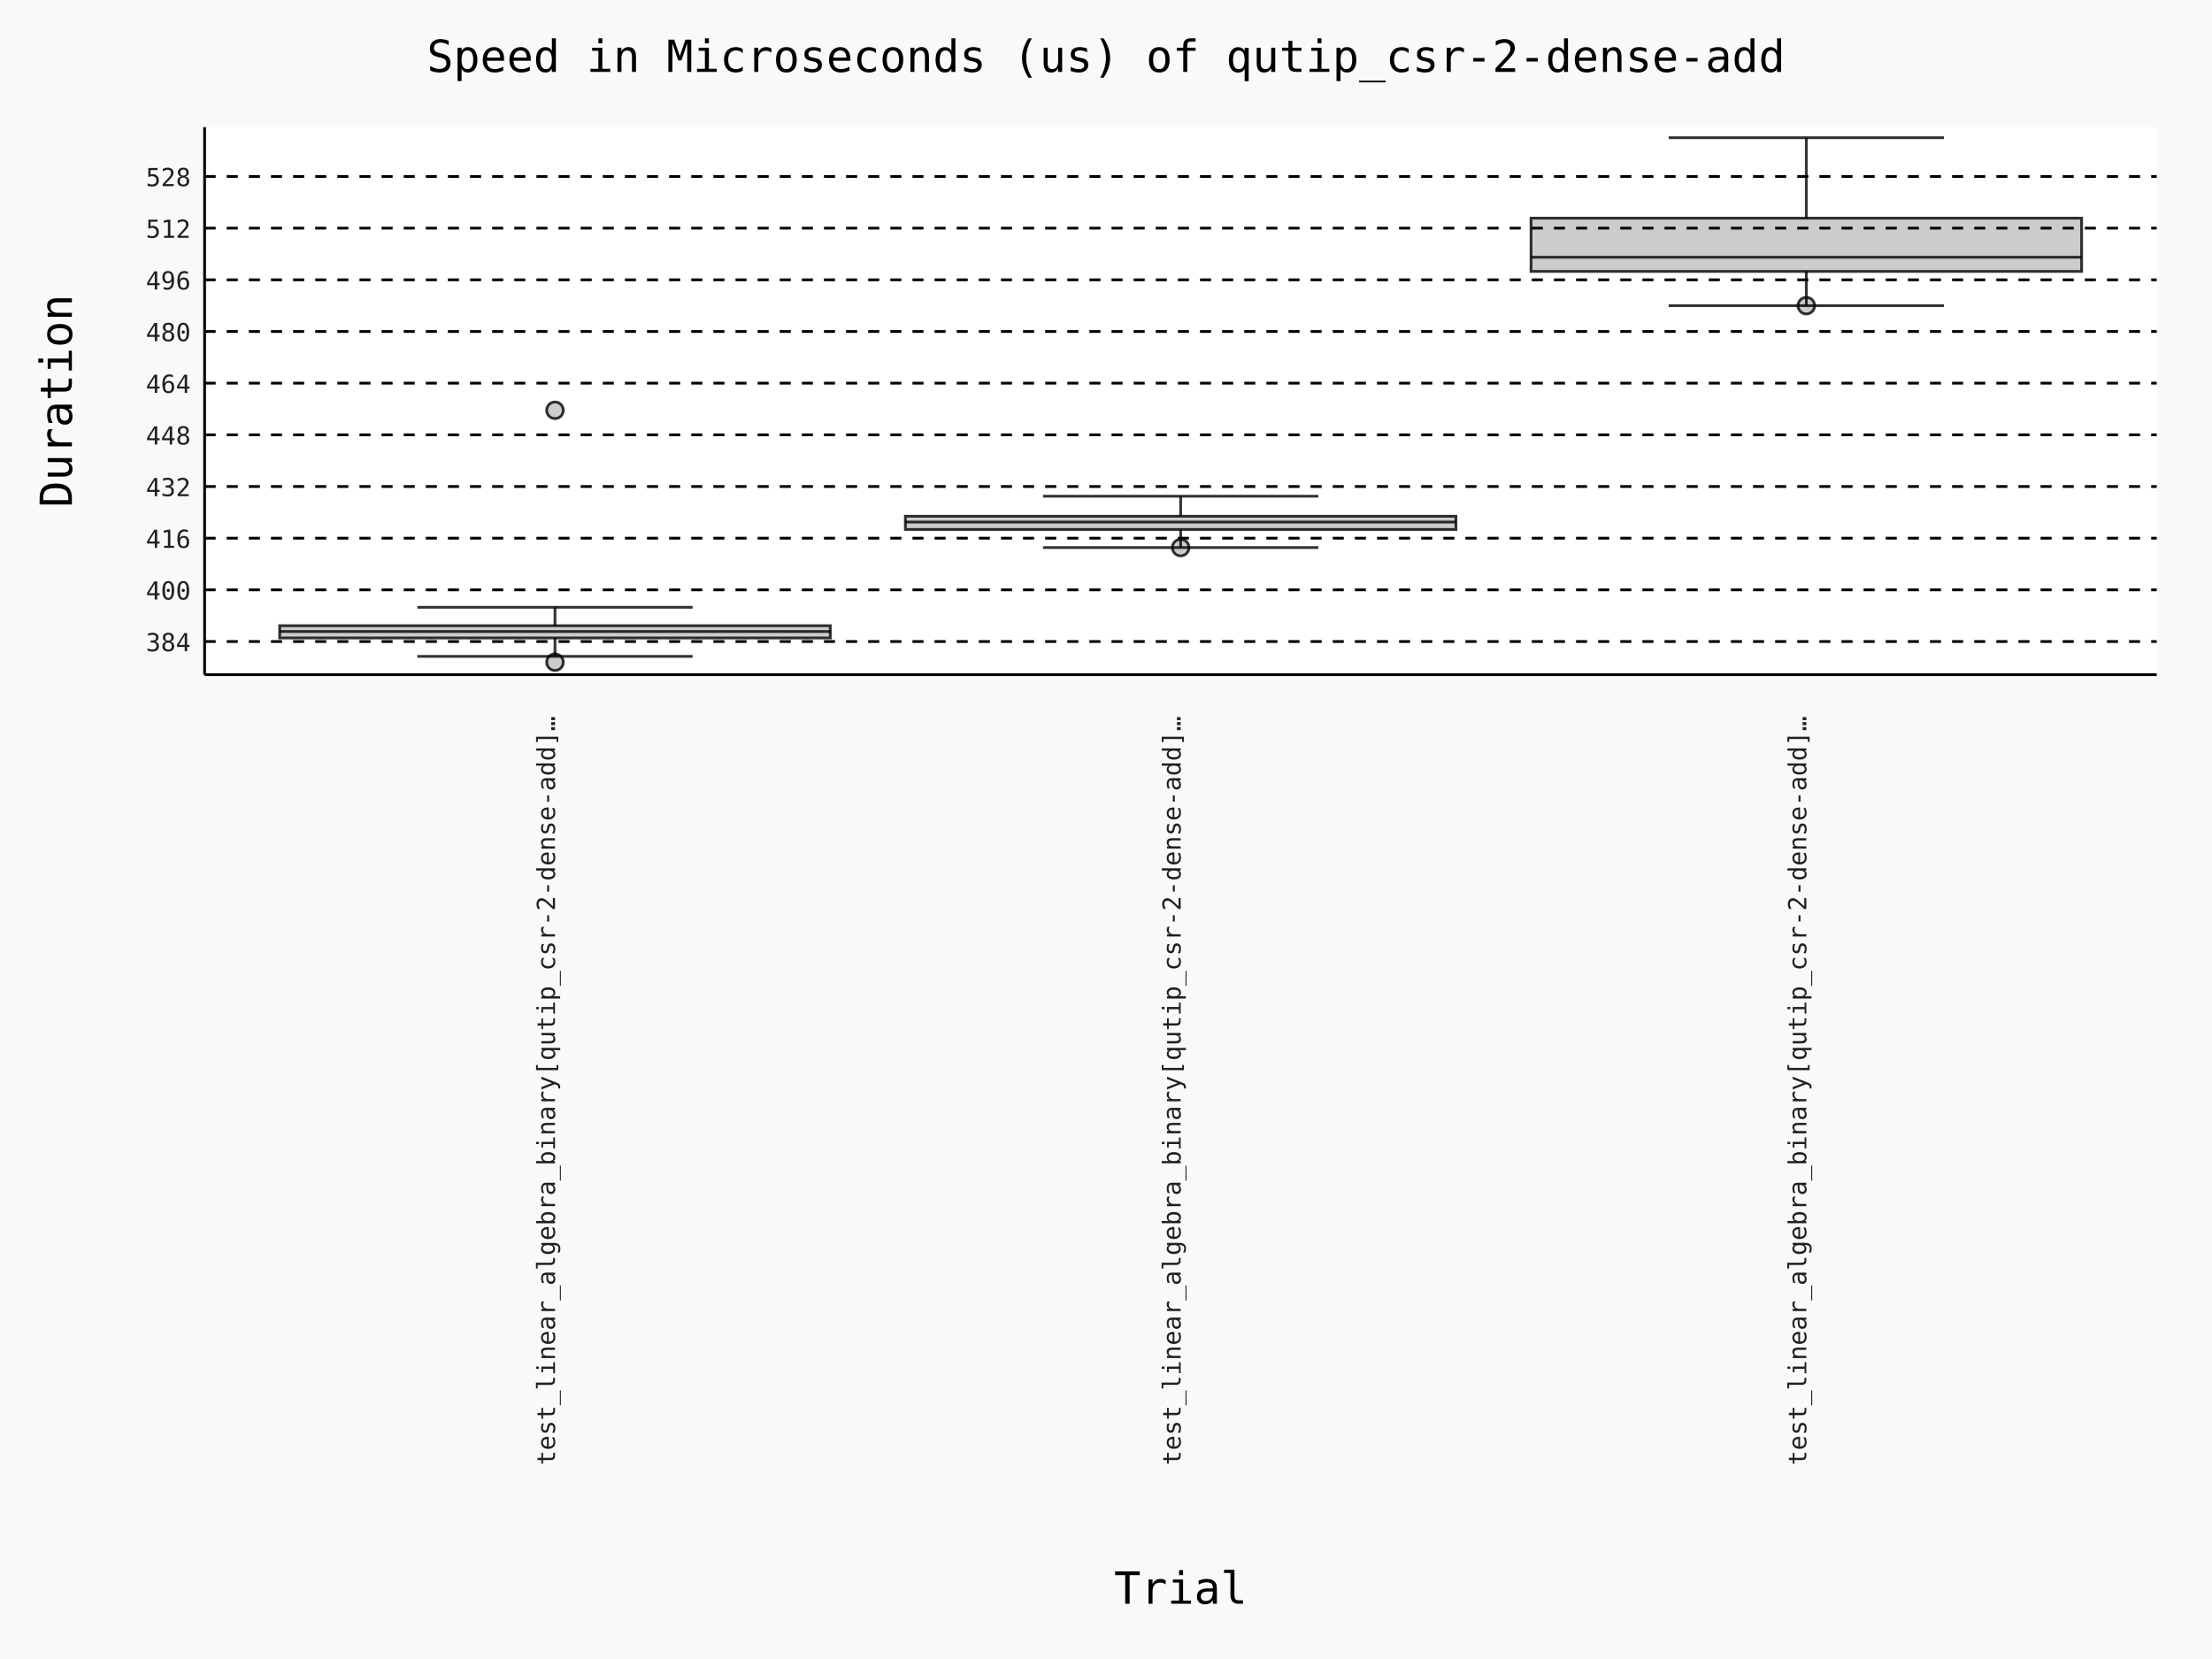
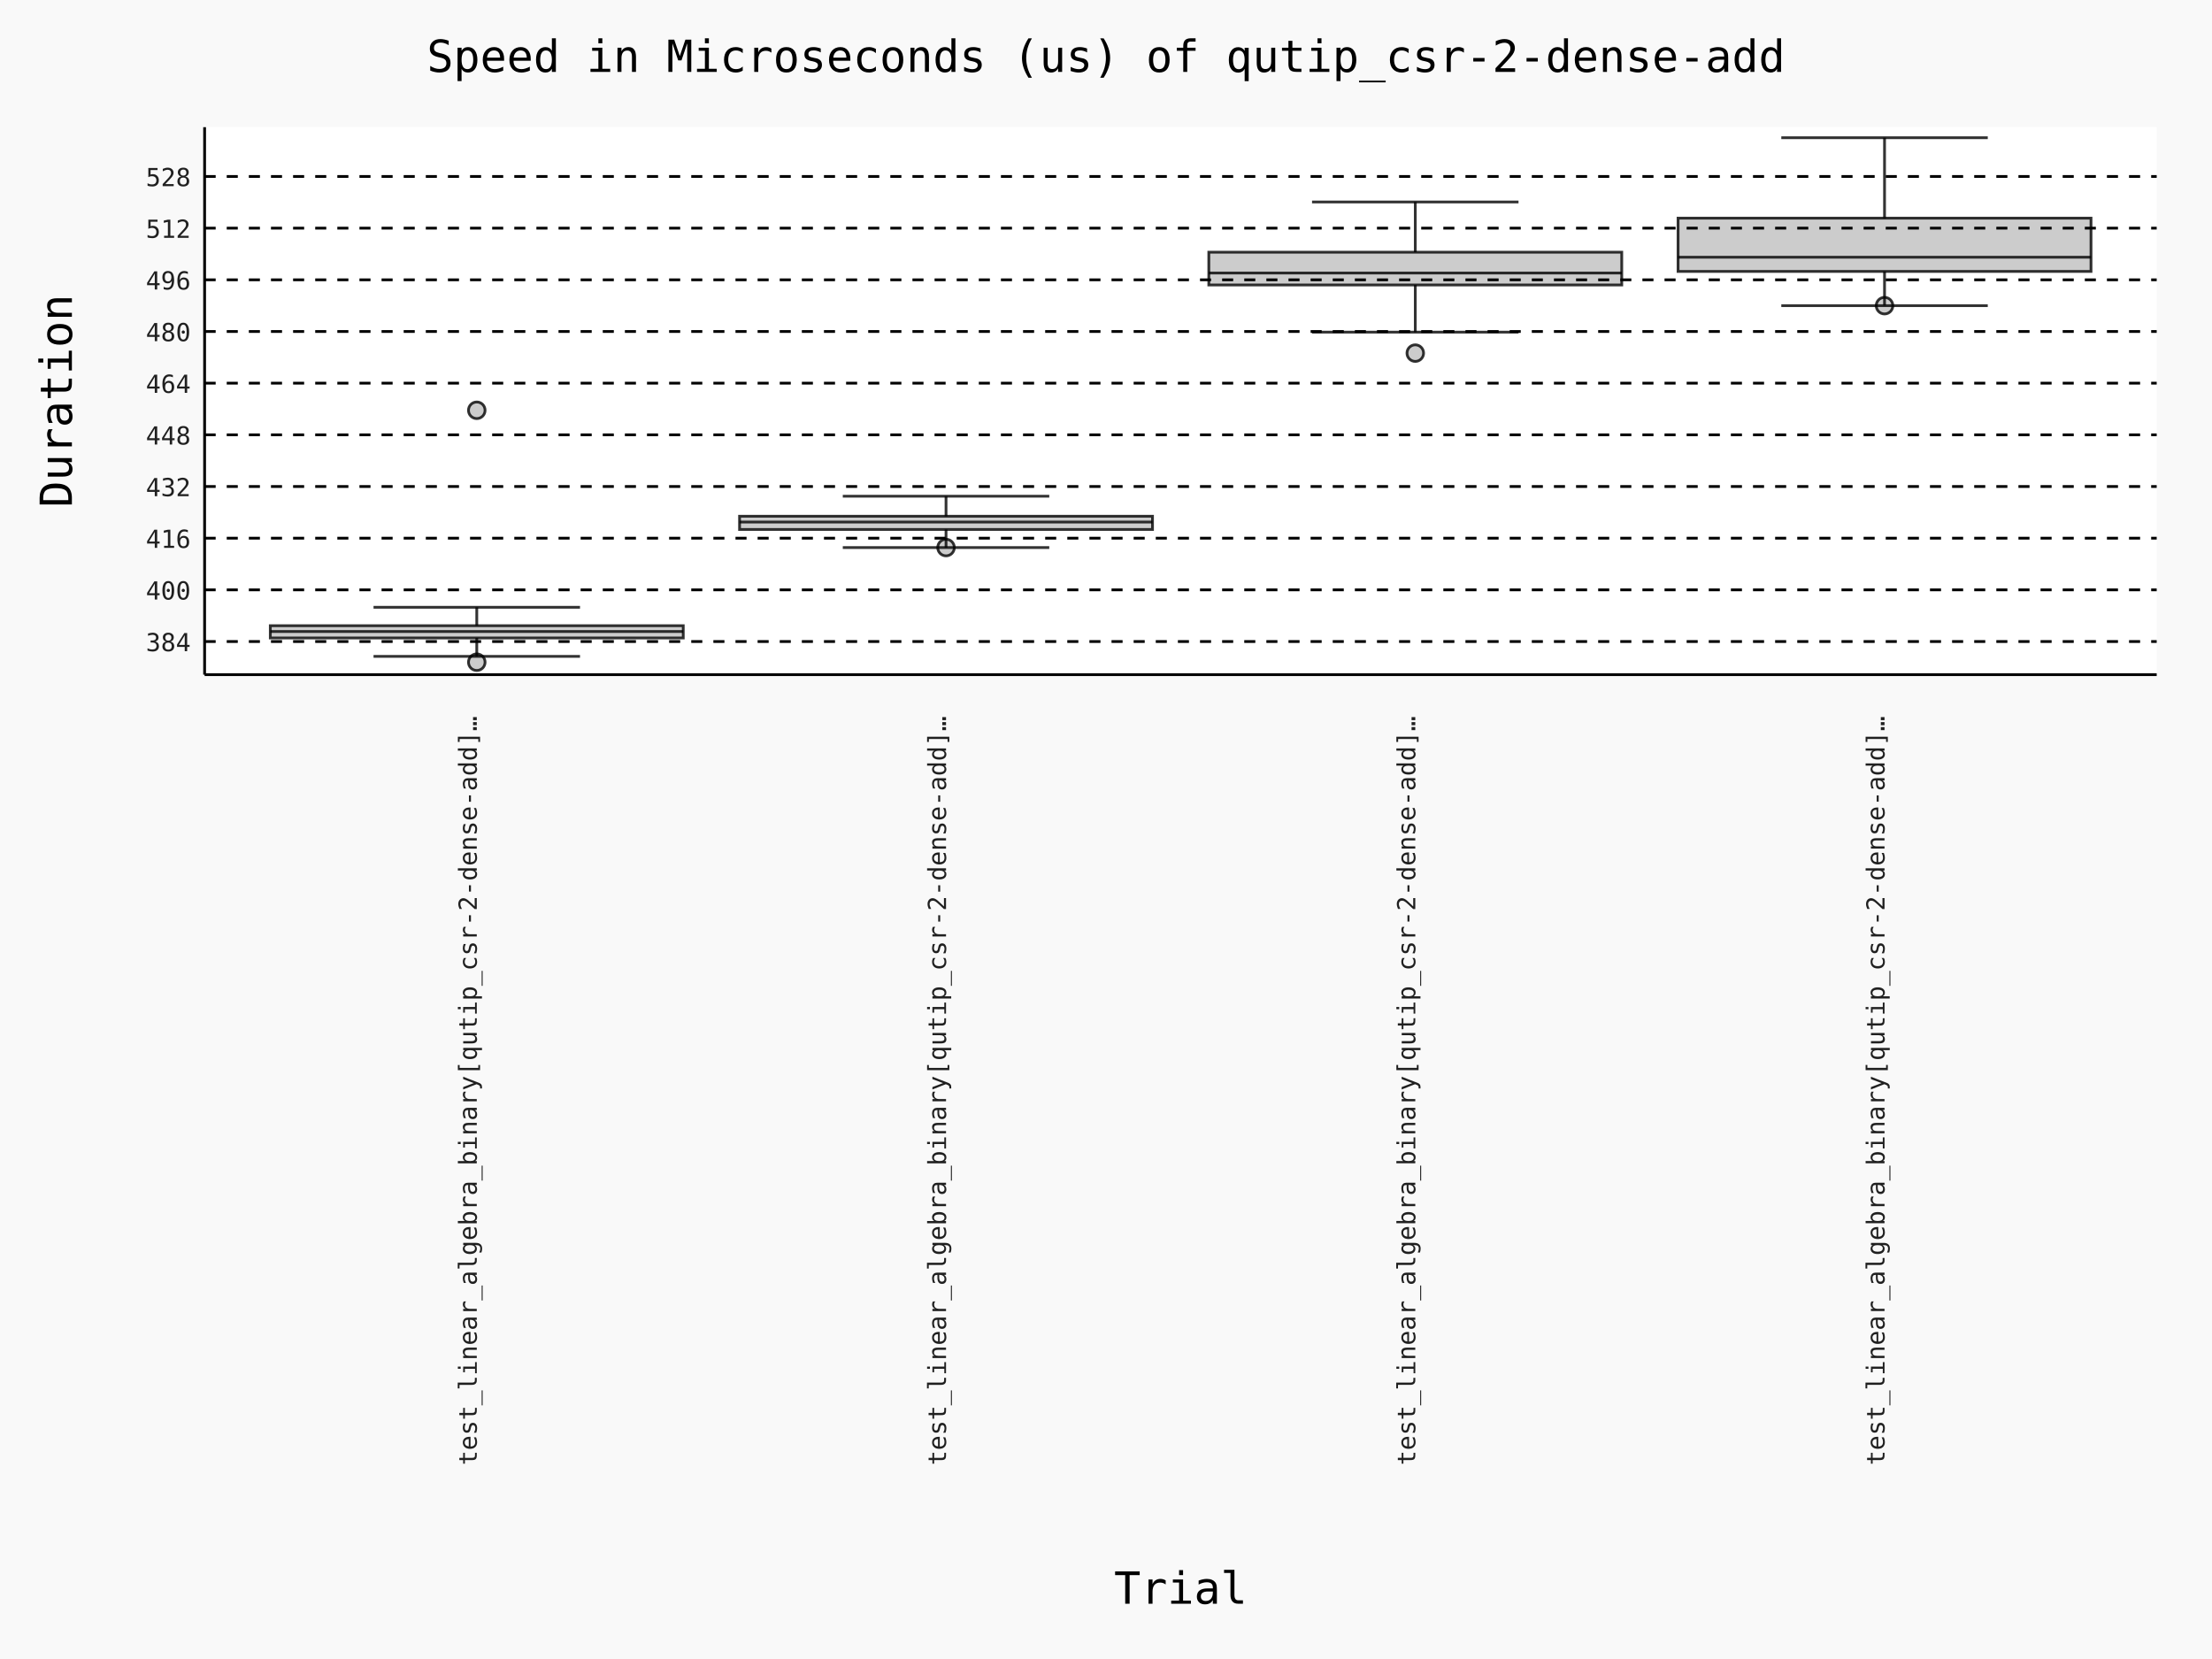
- <svg xmlns="http://www.w3.org/2000/svg" id="chart-9244d4ce-f4a9-4453-90e3-e9dd0335b3e3" class="pygal-chart" viewBox="0 0 800 600">
+ <svg xmlns="http://www.w3.org/2000/svg" id="chart-4c8c21d9-370e-43b9-b105-9a219f50007a" class="pygal-chart" viewBox="0 0 800 600">
  <defs>
-     <style type="text/css">#chart-9244d4ce-f4a9-4453-90e3-e9dd0335b3e3{-webkit-user-select:none;-webkit-font-smoothing:antialiased;font-family:Consolas,"Deja Vu Sans Mono","Bitstream Vera Sans Mono","Courier New",monospace}#chart-9244d4ce-f4a9-4453-90e3-e9dd0335b3e3 .title{font-family:Consolas,"Deja Vu Sans Mono","Bitstream Vera Sans Mono","Courier New",monospace;font-size:16px}#chart-9244d4ce-f4a9-4453-90e3-e9dd0335b3e3 .legends .legend text{font-family:Consolas,"Deja Vu Sans Mono","Bitstream Vera Sans Mono","Courier New",monospace;font-size:14px}#chart-9244d4ce-f4a9-4453-90e3-e9dd0335b3e3 .axis text{font-family:Consolas,"Deja Vu Sans Mono","Bitstream Vera Sans Mono","Courier New",monospace;font-size:10px}#chart-9244d4ce-f4a9-4453-90e3-e9dd0335b3e3 .axis text.major{font-family:Consolas,"Deja Vu Sans Mono","Bitstream Vera Sans Mono","Courier New",monospace;font-size:10px}#chart-9244d4ce-f4a9-4453-90e3-e9dd0335b3e3 .text-overlay text.value{font-family:Consolas,"Deja Vu Sans Mono","Bitstream Vera Sans Mono","Courier New",monospace;font-size:16px}#chart-9244d4ce-f4a9-4453-90e3-e9dd0335b3e3 .text-overlay text.label{font-family:Consolas,"Deja Vu Sans Mono","Bitstream Vera Sans Mono","Courier New",monospace;font-size:10px}#chart-9244d4ce-f4a9-4453-90e3-e9dd0335b3e3 .tooltip{font-family:Consolas,"Deja Vu Sans Mono","Bitstream Vera Sans Mono","Courier New",monospace;font-size:14px}#chart-9244d4ce-f4a9-4453-90e3-e9dd0335b3e3 text.no_data{font-family:Consolas,"Deja Vu Sans Mono","Bitstream Vera Sans Mono","Courier New",monospace;font-size:64px}
- #chart-9244d4ce-f4a9-4453-90e3-e9dd0335b3e3{background-color:rgba(249,249,249,1)}#chart-9244d4ce-f4a9-4453-90e3-e9dd0335b3e3 path,#chart-9244d4ce-f4a9-4453-90e3-e9dd0335b3e3 line,#chart-9244d4ce-f4a9-4453-90e3-e9dd0335b3e3 rect,#chart-9244d4ce-f4a9-4453-90e3-e9dd0335b3e3 circle{-webkit-transition:150ms;-moz-transition:150ms;transition:150ms}#chart-9244d4ce-f4a9-4453-90e3-e9dd0335b3e3 .graph &gt; .background{fill:rgba(249,249,249,1)}#chart-9244d4ce-f4a9-4453-90e3-e9dd0335b3e3 .plot &gt; .background{fill:rgba(255,255,255,1)}#chart-9244d4ce-f4a9-4453-90e3-e9dd0335b3e3 .graph{fill:rgba(0,0,0,.87)}#chart-9244d4ce-f4a9-4453-90e3-e9dd0335b3e3 text.no_data{fill:rgba(0,0,0,1)}#chart-9244d4ce-f4a9-4453-90e3-e9dd0335b3e3 .title{fill:rgba(0,0,0,1)}#chart-9244d4ce-f4a9-4453-90e3-e9dd0335b3e3 .legends .legend text{fill:rgba(0,0,0,.87)}#chart-9244d4ce-f4a9-4453-90e3-e9dd0335b3e3 .legends .legend:hover text{fill:rgba(0,0,0,1)}#chart-9244d4ce-f4a9-4453-90e3-e9dd0335b3e3 .axis .line{stroke:rgba(0,0,0,1)}#chart-9244d4ce-f4a9-4453-90e3-e9dd0335b3e3 .axis .guide.line{stroke:rgba(0,0,0,.54)}#chart-9244d4ce-f4a9-4453-90e3-e9dd0335b3e3 .axis .major.line{stroke:rgba(0,0,0,.87)}#chart-9244d4ce-f4a9-4453-90e3-e9dd0335b3e3 .axis text.major{fill:rgba(0,0,0,1)}#chart-9244d4ce-f4a9-4453-90e3-e9dd0335b3e3 .axis.y .guides:hover .guide.line,#chart-9244d4ce-f4a9-4453-90e3-e9dd0335b3e3 .line-graph .axis.x .guides:hover .guide.line,#chart-9244d4ce-f4a9-4453-90e3-e9dd0335b3e3 .stackedline-graph .axis.x .guides:hover .guide.line,#chart-9244d4ce-f4a9-4453-90e3-e9dd0335b3e3 .xy-graph .axis.x .guides:hover .guide.line{stroke:rgba(0,0,0,1)}#chart-9244d4ce-f4a9-4453-90e3-e9dd0335b3e3 .axis .guides:hover text{fill:rgba(0,0,0,1)}#chart-9244d4ce-f4a9-4453-90e3-e9dd0335b3e3 .reactive{fill-opacity:.7;stroke-opacity:.8;stroke-width:1}#chart-9244d4ce-f4a9-4453-90e3-e9dd0335b3e3 .ci{stroke:rgba(0,0,0,.87)}#chart-9244d4ce-f4a9-4453-90e3-e9dd0335b3e3 .reactive.active,#chart-9244d4ce-f4a9-4453-90e3-e9dd0335b3e3 .active .reactive{fill-opacity:.8;stroke-opacity:.9;stroke-width:4}#chart-9244d4ce-f4a9-4453-90e3-e9dd0335b3e3 .ci .reactive.active{stroke-width:1.5}#chart-9244d4ce-f4a9-4453-90e3-e9dd0335b3e3 .series text{fill:rgba(0,0,0,1)}#chart-9244d4ce-f4a9-4453-90e3-e9dd0335b3e3 .tooltip rect{fill:rgba(255,255,255,1);stroke:rgba(0,0,0,1);-webkit-transition:opacity 150ms;-moz-transition:opacity 150ms;transition:opacity 150ms}#chart-9244d4ce-f4a9-4453-90e3-e9dd0335b3e3 .tooltip .label{fill:rgba(0,0,0,.87)}#chart-9244d4ce-f4a9-4453-90e3-e9dd0335b3e3 .tooltip .label{fill:rgba(0,0,0,.87)}#chart-9244d4ce-f4a9-4453-90e3-e9dd0335b3e3 .tooltip .legend{font-size:.8em;fill:rgba(0,0,0,.54)}#chart-9244d4ce-f4a9-4453-90e3-e9dd0335b3e3 .tooltip .x_label{font-size:.6em;fill:rgba(0,0,0,1)}#chart-9244d4ce-f4a9-4453-90e3-e9dd0335b3e3 .tooltip .xlink{font-size:.5em;text-decoration:underline}#chart-9244d4ce-f4a9-4453-90e3-e9dd0335b3e3 .tooltip .value{font-size:1.5em}#chart-9244d4ce-f4a9-4453-90e3-e9dd0335b3e3 .bound{font-size:.5em}#chart-9244d4ce-f4a9-4453-90e3-e9dd0335b3e3 .max-value{font-size:.75em;fill:rgba(0,0,0,.54)}#chart-9244d4ce-f4a9-4453-90e3-e9dd0335b3e3 .map-element{fill:rgba(255,255,255,1);stroke:rgba(0,0,0,.54) !important}#chart-9244d4ce-f4a9-4453-90e3-e9dd0335b3e3 .map-element .reactive{fill-opacity:inherit;stroke-opacity:inherit}#chart-9244d4ce-f4a9-4453-90e3-e9dd0335b3e3 .color-0,#chart-9244d4ce-f4a9-4453-90e3-e9dd0335b3e3 .color-0 a:visited{stroke:#000000;fill:#000000}#chart-9244d4ce-f4a9-4453-90e3-e9dd0335b3e3 .color-1,#chart-9244d4ce-f4a9-4453-90e3-e9dd0335b3e3 .color-1 a:visited{stroke:#000000;fill:#000000}#chart-9244d4ce-f4a9-4453-90e3-e9dd0335b3e3 .color-2,#chart-9244d4ce-f4a9-4453-90e3-e9dd0335b3e3 .color-2 a:visited{stroke:#000000;fill:#000000}#chart-9244d4ce-f4a9-4453-90e3-e9dd0335b3e3 .text-overlay .color-0 text{fill:white}#chart-9244d4ce-f4a9-4453-90e3-e9dd0335b3e3 .text-overlay .color-1 text{fill:white}#chart-9244d4ce-f4a9-4453-90e3-e9dd0335b3e3 .text-overlay .color-2 text{fill:white}
- #chart-9244d4ce-f4a9-4453-90e3-e9dd0335b3e3 text.no_data{text-anchor:middle}#chart-9244d4ce-f4a9-4453-90e3-e9dd0335b3e3 .guide.line{fill:none}#chart-9244d4ce-f4a9-4453-90e3-e9dd0335b3e3 .centered{text-anchor:middle}#chart-9244d4ce-f4a9-4453-90e3-e9dd0335b3e3 .title{text-anchor:middle}#chart-9244d4ce-f4a9-4453-90e3-e9dd0335b3e3 .legends .legend text{fill-opacity:1}#chart-9244d4ce-f4a9-4453-90e3-e9dd0335b3e3 .axis.x text{text-anchor:middle}#chart-9244d4ce-f4a9-4453-90e3-e9dd0335b3e3 .axis.x:not(.web) text[transform]{text-anchor:start}#chart-9244d4ce-f4a9-4453-90e3-e9dd0335b3e3 .axis.x:not(.web) text[transform].backwards{text-anchor:end}#chart-9244d4ce-f4a9-4453-90e3-e9dd0335b3e3 .axis.y text{text-anchor:end}#chart-9244d4ce-f4a9-4453-90e3-e9dd0335b3e3 .axis.y text[transform].backwards{text-anchor:start}#chart-9244d4ce-f4a9-4453-90e3-e9dd0335b3e3 .axis.y2 text{text-anchor:start}#chart-9244d4ce-f4a9-4453-90e3-e9dd0335b3e3 .axis.y2 text[transform].backwards{text-anchor:end}#chart-9244d4ce-f4a9-4453-90e3-e9dd0335b3e3 .axis .guide.line{stroke-dasharray:4,4;stroke:black}#chart-9244d4ce-f4a9-4453-90e3-e9dd0335b3e3 .axis .major.guide.line{stroke-dasharray:6,6;stroke:black}#chart-9244d4ce-f4a9-4453-90e3-e9dd0335b3e3 .horizontal .axis.y .guide.line,#chart-9244d4ce-f4a9-4453-90e3-e9dd0335b3e3 .horizontal .axis.y2 .guide.line,#chart-9244d4ce-f4a9-4453-90e3-e9dd0335b3e3 .vertical .axis.x .guide.line{opacity:0}#chart-9244d4ce-f4a9-4453-90e3-e9dd0335b3e3 .horizontal .axis.always_show .guide.line,#chart-9244d4ce-f4a9-4453-90e3-e9dd0335b3e3 .vertical .axis.always_show .guide.line{opacity:1 !important}#chart-9244d4ce-f4a9-4453-90e3-e9dd0335b3e3 .axis.y .guides:hover .guide.line,#chart-9244d4ce-f4a9-4453-90e3-e9dd0335b3e3 .axis.y2 .guides:hover .guide.line,#chart-9244d4ce-f4a9-4453-90e3-e9dd0335b3e3 .axis.x .guides:hover .guide.line{opacity:1}#chart-9244d4ce-f4a9-4453-90e3-e9dd0335b3e3 .axis .guides:hover text{opacity:1}#chart-9244d4ce-f4a9-4453-90e3-e9dd0335b3e3 .nofill{fill:none}#chart-9244d4ce-f4a9-4453-90e3-e9dd0335b3e3 .subtle-fill{fill-opacity:.2}#chart-9244d4ce-f4a9-4453-90e3-e9dd0335b3e3 .dot{stroke-width:1px;fill-opacity:1;stroke-opacity:1}#chart-9244d4ce-f4a9-4453-90e3-e9dd0335b3e3 .dot.active{stroke-width:5px}#chart-9244d4ce-f4a9-4453-90e3-e9dd0335b3e3 .dot.negative{fill:transparent}#chart-9244d4ce-f4a9-4453-90e3-e9dd0335b3e3 text,#chart-9244d4ce-f4a9-4453-90e3-e9dd0335b3e3 tspan{stroke:none !important}#chart-9244d4ce-f4a9-4453-90e3-e9dd0335b3e3 .series text.active{opacity:1}#chart-9244d4ce-f4a9-4453-90e3-e9dd0335b3e3 .tooltip rect{fill-opacity:.95;stroke-width:.5}#chart-9244d4ce-f4a9-4453-90e3-e9dd0335b3e3 .tooltip text{fill-opacity:1}#chart-9244d4ce-f4a9-4453-90e3-e9dd0335b3e3 .showable{visibility:hidden}#chart-9244d4ce-f4a9-4453-90e3-e9dd0335b3e3 .showable.shown{visibility:visible}#chart-9244d4ce-f4a9-4453-90e3-e9dd0335b3e3 .gauge-background{fill:rgba(229,229,229,1);stroke:none}#chart-9244d4ce-f4a9-4453-90e3-e9dd0335b3e3 .bg-lines{stroke:rgba(249,249,249,1);stroke-width:2px}
+     <style type="text/css">#chart-4c8c21d9-370e-43b9-b105-9a219f50007a{-webkit-user-select:none;-webkit-font-smoothing:antialiased;font-family:Consolas,"Deja Vu Sans Mono","Bitstream Vera Sans Mono","Courier New",monospace}#chart-4c8c21d9-370e-43b9-b105-9a219f50007a .title{font-family:Consolas,"Deja Vu Sans Mono","Bitstream Vera Sans Mono","Courier New",monospace;font-size:16px}#chart-4c8c21d9-370e-43b9-b105-9a219f50007a .legends .legend text{font-family:Consolas,"Deja Vu Sans Mono","Bitstream Vera Sans Mono","Courier New",monospace;font-size:14px}#chart-4c8c21d9-370e-43b9-b105-9a219f50007a .axis text{font-family:Consolas,"Deja Vu Sans Mono","Bitstream Vera Sans Mono","Courier New",monospace;font-size:10px}#chart-4c8c21d9-370e-43b9-b105-9a219f50007a .axis text.major{font-family:Consolas,"Deja Vu Sans Mono","Bitstream Vera Sans Mono","Courier New",monospace;font-size:10px}#chart-4c8c21d9-370e-43b9-b105-9a219f50007a .text-overlay text.value{font-family:Consolas,"Deja Vu Sans Mono","Bitstream Vera Sans Mono","Courier New",monospace;font-size:16px}#chart-4c8c21d9-370e-43b9-b105-9a219f50007a .text-overlay text.label{font-family:Consolas,"Deja Vu Sans Mono","Bitstream Vera Sans Mono","Courier New",monospace;font-size:10px}#chart-4c8c21d9-370e-43b9-b105-9a219f50007a .tooltip{font-family:Consolas,"Deja Vu Sans Mono","Bitstream Vera Sans Mono","Courier New",monospace;font-size:14px}#chart-4c8c21d9-370e-43b9-b105-9a219f50007a text.no_data{font-family:Consolas,"Deja Vu Sans Mono","Bitstream Vera Sans Mono","Courier New",monospace;font-size:64px}
+ #chart-4c8c21d9-370e-43b9-b105-9a219f50007a{background-color:rgba(249,249,249,1)}#chart-4c8c21d9-370e-43b9-b105-9a219f50007a path,#chart-4c8c21d9-370e-43b9-b105-9a219f50007a line,#chart-4c8c21d9-370e-43b9-b105-9a219f50007a rect,#chart-4c8c21d9-370e-43b9-b105-9a219f50007a circle{-webkit-transition:150ms;-moz-transition:150ms;transition:150ms}#chart-4c8c21d9-370e-43b9-b105-9a219f50007a .graph &gt; .background{fill:rgba(249,249,249,1)}#chart-4c8c21d9-370e-43b9-b105-9a219f50007a .plot &gt; .background{fill:rgba(255,255,255,1)}#chart-4c8c21d9-370e-43b9-b105-9a219f50007a .graph{fill:rgba(0,0,0,.87)}#chart-4c8c21d9-370e-43b9-b105-9a219f50007a text.no_data{fill:rgba(0,0,0,1)}#chart-4c8c21d9-370e-43b9-b105-9a219f50007a .title{fill:rgba(0,0,0,1)}#chart-4c8c21d9-370e-43b9-b105-9a219f50007a .legends .legend text{fill:rgba(0,0,0,.87)}#chart-4c8c21d9-370e-43b9-b105-9a219f50007a .legends .legend:hover text{fill:rgba(0,0,0,1)}#chart-4c8c21d9-370e-43b9-b105-9a219f50007a .axis .line{stroke:rgba(0,0,0,1)}#chart-4c8c21d9-370e-43b9-b105-9a219f50007a .axis .guide.line{stroke:rgba(0,0,0,.54)}#chart-4c8c21d9-370e-43b9-b105-9a219f50007a .axis .major.line{stroke:rgba(0,0,0,.87)}#chart-4c8c21d9-370e-43b9-b105-9a219f50007a .axis text.major{fill:rgba(0,0,0,1)}#chart-4c8c21d9-370e-43b9-b105-9a219f50007a .axis.y .guides:hover .guide.line,#chart-4c8c21d9-370e-43b9-b105-9a219f50007a .line-graph .axis.x .guides:hover .guide.line,#chart-4c8c21d9-370e-43b9-b105-9a219f50007a .stackedline-graph .axis.x .guides:hover .guide.line,#chart-4c8c21d9-370e-43b9-b105-9a219f50007a .xy-graph .axis.x .guides:hover .guide.line{stroke:rgba(0,0,0,1)}#chart-4c8c21d9-370e-43b9-b105-9a219f50007a .axis .guides:hover text{fill:rgba(0,0,0,1)}#chart-4c8c21d9-370e-43b9-b105-9a219f50007a .reactive{fill-opacity:.7;stroke-opacity:.8;stroke-width:1}#chart-4c8c21d9-370e-43b9-b105-9a219f50007a .ci{stroke:rgba(0,0,0,.87)}#chart-4c8c21d9-370e-43b9-b105-9a219f50007a .reactive.active,#chart-4c8c21d9-370e-43b9-b105-9a219f50007a .active .reactive{fill-opacity:.8;stroke-opacity:.9;stroke-width:4}#chart-4c8c21d9-370e-43b9-b105-9a219f50007a .ci .reactive.active{stroke-width:1.5}#chart-4c8c21d9-370e-43b9-b105-9a219f50007a .series text{fill:rgba(0,0,0,1)}#chart-4c8c21d9-370e-43b9-b105-9a219f50007a .tooltip rect{fill:rgba(255,255,255,1);stroke:rgba(0,0,0,1);-webkit-transition:opacity 150ms;-moz-transition:opacity 150ms;transition:opacity 150ms}#chart-4c8c21d9-370e-43b9-b105-9a219f50007a .tooltip .label{fill:rgba(0,0,0,.87)}#chart-4c8c21d9-370e-43b9-b105-9a219f50007a .tooltip .label{fill:rgba(0,0,0,.87)}#chart-4c8c21d9-370e-43b9-b105-9a219f50007a .tooltip .legend{font-size:.8em;fill:rgba(0,0,0,.54)}#chart-4c8c21d9-370e-43b9-b105-9a219f50007a .tooltip .x_label{font-size:.6em;fill:rgba(0,0,0,1)}#chart-4c8c21d9-370e-43b9-b105-9a219f50007a .tooltip .xlink{font-size:.5em;text-decoration:underline}#chart-4c8c21d9-370e-43b9-b105-9a219f50007a .tooltip .value{font-size:1.5em}#chart-4c8c21d9-370e-43b9-b105-9a219f50007a .bound{font-size:.5em}#chart-4c8c21d9-370e-43b9-b105-9a219f50007a .max-value{font-size:.75em;fill:rgba(0,0,0,.54)}#chart-4c8c21d9-370e-43b9-b105-9a219f50007a .map-element{fill:rgba(255,255,255,1);stroke:rgba(0,0,0,.54) !important}#chart-4c8c21d9-370e-43b9-b105-9a219f50007a .map-element .reactive{fill-opacity:inherit;stroke-opacity:inherit}#chart-4c8c21d9-370e-43b9-b105-9a219f50007a .color-0,#chart-4c8c21d9-370e-43b9-b105-9a219f50007a .color-0 a:visited{stroke:#000000;fill:#000000}#chart-4c8c21d9-370e-43b9-b105-9a219f50007a .color-1,#chart-4c8c21d9-370e-43b9-b105-9a219f50007a .color-1 a:visited{stroke:#000000;fill:#000000}#chart-4c8c21d9-370e-43b9-b105-9a219f50007a .color-2,#chart-4c8c21d9-370e-43b9-b105-9a219f50007a .color-2 a:visited{stroke:#000000;fill:#000000}#chart-4c8c21d9-370e-43b9-b105-9a219f50007a .color-3,#chart-4c8c21d9-370e-43b9-b105-9a219f50007a .color-3 a:visited{stroke:#000000;fill:#000000}#chart-4c8c21d9-370e-43b9-b105-9a219f50007a .text-overlay .color-0 text{fill:white}#chart-4c8c21d9-370e-43b9-b105-9a219f50007a .text-overlay .color-1 text{fill:white}#chart-4c8c21d9-370e-43b9-b105-9a219f50007a .text-overlay .color-2 text{fill:white}#chart-4c8c21d9-370e-43b9-b105-9a219f50007a .text-overlay .color-3 text{fill:white}
+ #chart-4c8c21d9-370e-43b9-b105-9a219f50007a text.no_data{text-anchor:middle}#chart-4c8c21d9-370e-43b9-b105-9a219f50007a .guide.line{fill:none}#chart-4c8c21d9-370e-43b9-b105-9a219f50007a .centered{text-anchor:middle}#chart-4c8c21d9-370e-43b9-b105-9a219f50007a .title{text-anchor:middle}#chart-4c8c21d9-370e-43b9-b105-9a219f50007a .legends .legend text{fill-opacity:1}#chart-4c8c21d9-370e-43b9-b105-9a219f50007a .axis.x text{text-anchor:middle}#chart-4c8c21d9-370e-43b9-b105-9a219f50007a .axis.x:not(.web) text[transform]{text-anchor:start}#chart-4c8c21d9-370e-43b9-b105-9a219f50007a .axis.x:not(.web) text[transform].backwards{text-anchor:end}#chart-4c8c21d9-370e-43b9-b105-9a219f50007a .axis.y text{text-anchor:end}#chart-4c8c21d9-370e-43b9-b105-9a219f50007a .axis.y text[transform].backwards{text-anchor:start}#chart-4c8c21d9-370e-43b9-b105-9a219f50007a .axis.y2 text{text-anchor:start}#chart-4c8c21d9-370e-43b9-b105-9a219f50007a .axis.y2 text[transform].backwards{text-anchor:end}#chart-4c8c21d9-370e-43b9-b105-9a219f50007a .axis .guide.line{stroke-dasharray:4,4;stroke:black}#chart-4c8c21d9-370e-43b9-b105-9a219f50007a .axis .major.guide.line{stroke-dasharray:6,6;stroke:black}#chart-4c8c21d9-370e-43b9-b105-9a219f50007a .horizontal .axis.y .guide.line,#chart-4c8c21d9-370e-43b9-b105-9a219f50007a .horizontal .axis.y2 .guide.line,#chart-4c8c21d9-370e-43b9-b105-9a219f50007a .vertical .axis.x .guide.line{opacity:0}#chart-4c8c21d9-370e-43b9-b105-9a219f50007a .horizontal .axis.always_show .guide.line,#chart-4c8c21d9-370e-43b9-b105-9a219f50007a .vertical .axis.always_show .guide.line{opacity:1 !important}#chart-4c8c21d9-370e-43b9-b105-9a219f50007a .axis.y .guides:hover .guide.line,#chart-4c8c21d9-370e-43b9-b105-9a219f50007a .axis.y2 .guides:hover .guide.line,#chart-4c8c21d9-370e-43b9-b105-9a219f50007a .axis.x .guides:hover .guide.line{opacity:1}#chart-4c8c21d9-370e-43b9-b105-9a219f50007a .axis .guides:hover text{opacity:1}#chart-4c8c21d9-370e-43b9-b105-9a219f50007a .nofill{fill:none}#chart-4c8c21d9-370e-43b9-b105-9a219f50007a .subtle-fill{fill-opacity:.2}#chart-4c8c21d9-370e-43b9-b105-9a219f50007a .dot{stroke-width:1px;fill-opacity:1;stroke-opacity:1}#chart-4c8c21d9-370e-43b9-b105-9a219f50007a .dot.active{stroke-width:5px}#chart-4c8c21d9-370e-43b9-b105-9a219f50007a .dot.negative{fill:transparent}#chart-4c8c21d9-370e-43b9-b105-9a219f50007a text,#chart-4c8c21d9-370e-43b9-b105-9a219f50007a tspan{stroke:none !important}#chart-4c8c21d9-370e-43b9-b105-9a219f50007a .series text.active{opacity:1}#chart-4c8c21d9-370e-43b9-b105-9a219f50007a .tooltip rect{fill-opacity:.95;stroke-width:.5}#chart-4c8c21d9-370e-43b9-b105-9a219f50007a .tooltip text{fill-opacity:1}#chart-4c8c21d9-370e-43b9-b105-9a219f50007a .showable{visibility:hidden}#chart-4c8c21d9-370e-43b9-b105-9a219f50007a .showable.shown{visibility:visible}#chart-4c8c21d9-370e-43b9-b105-9a219f50007a .gauge-background{fill:rgba(229,229,229,1);stroke:none}#chart-4c8c21d9-370e-43b9-b105-9a219f50007a .bg-lines{stroke:rgba(249,249,249,1);stroke-width:2px}
.tooltip .value{font-size:1em !important}.axis text{font-size:9px !important}</style>
  </defs>
  <g class="graph custombox-graph vertical">
    <rect x="0" y="0" width="800" height="600" class="background" />
    <g transform="translate(74, 46)" class="plot">
      <rect x="0" y="0" width="706.0" height="198.0" class="background" />
      <g class="axis y always_show">
        <path d="M0 198 h706" class="line" />
        <g class="guides">
          <path d="M0 186.016 h706" class="guide line" />
          <text x="-5" y="189.516" class="">384</text>
        </g>
        <g class="guides">
          <path d="M0 167.328 h706" class="guide line" />
          <text x="-5" y="170.828" class="">400</text>
        </g>
        <g class="guides">
          <path d="M0 148.64 h706" class="guide line" />
          <text x="-5" y="152.14" class="">416</text>
        </g>
        <g class="guides">
          <path d="M0 129.952 h706" class="guide line" />
          <text x="-5" y="133.452" class="">432</text>
        </g>
        <g class="guides">
          <path d="M0 111.264 h706" class="guide line" />
          <text x="-5" y="114.764" class="">448</text>
        </g>
        <g class="guides">
          <path d="M0 92.576 h706" class="guide line" />
          <text x="-5" y="96.076" class="">464</text>
        </g>
        <g class="guides">
          <path d="M0 73.888 h706" class="guide line" />
          <text x="-5" y="77.388" class="">480</text>
        </g>
        <g class="guides">
          <path d="M0 55.2 h706" class="guide line" />
          <text x="-5" y="58.7" class="">496</text>
        </g>
        <g class="guides">
          <path d="M0 36.512 h706" class="guide line" />
          <text x="-5" y="40.012" class="">512</text>
        </g>
        <g class="guides">
          <path d="M0 17.824 h706" class="guide line" />
          <text x="-5" y="21.324" class="">528</text>
        </g>
      </g>
      <g class="axis x">
        <path d="M0 0 v198" class="line" />
        <g class="guides">
-           <path d="M126.718 0 v198" class="guide line" />
-           <text x="126.718" y="213.0" class="backwards" transform="rotate(270 126.7179 213)">test_linear_algebra_binary[qutip_csr-2-dense-add]…</text>
+           <path d="M98.433 0 v198" class="guide line" />
+           <text x="98.433" y="213.0" class="backwards" transform="rotate(270 98.43269 213)">test_linear_algebra_binary[qutip_csr-2-dense-add]…</text>
        </g>
        <g class="guides">
-           <path d="M353 0 v198" class="guide line" />
-           <text x="353.0" y="213.0" class="backwards" transform="rotate(270 353 213)">test_linear_algebra_binary[qutip_csr-2-dense-add]…</text>
+           <path d="M268.144 0 v198" class="guide line" />
+           <text x="268.144" y="213.0" class="backwards" transform="rotate(270 268.1442 213)">test_linear_algebra_binary[qutip_csr-2-dense-add]…</text>
        </g>
        <g class="guides">
-           <path d="M579.282 0 v198" class="guide line" />
-           <text x="579.282" y="213.0" class="backwards" transform="rotate(270 579.2821 213)">test_linear_algebra_binary[qutip_csr-2-dense-add]…</text>
+           <path d="M437.856 0 v198" class="guide line" />
+           <text x="437.856" y="213.0" class="backwards" transform="rotate(270 437.8558 213)">test_linear_algebra_binary[qutip_csr-2-dense-add]…</text>
+         </g>
+         <g class="guides">
+           <path d="M607.567 0 v198" class="guide line" />
+           <text x="607.567" y="213.0" class="backwards" transform="rotate(270 607.5673 213)">test_linear_algebra_binary[qutip_csr-2-dense-add]…</text>
        </g>
      </g>
      <g class="series serie-0 color-0">
        <g class="boxes">
          <g class="box">
-             <path stroke-width="3" d="M76.936 191.388 L176.5 191.388" class="reactive tooltip-trigger" />
-             <path stroke-width="3" d="M27.154 182.394 L226.282 182.394" class="reactive tooltip-trigger" />
-             <path stroke-width="3" d="M76.936 173.633 L176.5 173.633" class="reactive tooltip-trigger" />
-             <path stroke-width="2" d="M126.718 191.388 L126.718 184.73" class="reactive tooltip-trigger" />
-             <path stroke-width="2" d="M126.718 173.633 L126.718 180.292" class="reactive tooltip-trigger" />
-             <rect x="27.154" y="180.292" height="4.438" width="199.128" class="subtle-fill reactive tooltip-trigger" />
-             <circle cx="126.718" cy="193.49" r="3" class="subtle-fill reactive tooltip-trigger" />
-             <circle cx="126.718" cy="102.386" r="3" class="subtle-fill reactive tooltip-trigger" />
+             <path stroke-width="3" d="M61.096 191.388 L135.769 191.388" class="reactive tooltip-trigger" />
+             <path stroke-width="3" d="M23.76 182.394 L173.106 182.394" class="reactive tooltip-trigger" />
+             <path stroke-width="3" d="M61.096 173.633 L135.769 173.633" class="reactive tooltip-trigger" />
+             <path stroke-width="2" d="M98.433 191.388 L98.433 184.73" class="reactive tooltip-trigger" />
+             <path stroke-width="2" d="M98.433 173.633 L98.433 180.292" class="reactive tooltip-trigger" />
+             <rect x="23.76" y="180.292" height="4.438" width="149.346" class="subtle-fill reactive tooltip-trigger" />
+             <circle cx="98.433" cy="193.49" r="3" class="subtle-fill reactive tooltip-trigger" />
+             <circle cx="98.433" cy="102.386" r="3" class="subtle-fill reactive tooltip-trigger" />
          </g>
        </g>
      </g>
      <g class="series serie-1 color-1">
        <g class="boxes">
          <g class="box">
-             <path stroke-width="3" d="M303.218 152.032 L402.782 152.032" class="reactive tooltip-trigger" />
-             <path stroke-width="3" d="M253.436 142.805 L452.564 142.805" class="reactive tooltip-trigger" />
-             <path stroke-width="3" d="M303.218 133.462 L402.782 133.462" class="reactive tooltip-trigger" />
-             <path stroke-width="2" d="M353 152.032 L353 145.491" class="reactive tooltip-trigger" />
-             <path stroke-width="2" d="M353 133.462 L353 140.702" class="reactive tooltip-trigger" />
-             <rect x="253.436" y="140.702" height="4.789" width="199.128" class="subtle-fill reactive tooltip-trigger" />
-             <circle cx="353" cy="152.032" r="3" class="subtle-fill reactive tooltip-trigger" />
-             <circle cx="353" cy="-57.505" r="3" class="subtle-fill reactive tooltip-trigger" />
+             <path stroke-width="3" d="M230.808 152.032 L305.481 152.032" class="reactive tooltip-trigger" />
+             <path stroke-width="3" d="M193.471 142.805 L342.817 142.805" class="reactive tooltip-trigger" />
+             <path stroke-width="3" d="M230.808 133.462 L305.481 133.462" class="reactive tooltip-trigger" />
+             <path stroke-width="2" d="M268.144 152.032 L268.144 145.491" class="reactive tooltip-trigger" />
+             <path stroke-width="2" d="M268.144 133.462 L268.144 140.702" class="reactive tooltip-trigger" />
+             <rect x="193.471" y="140.702" height="4.789" width="149.346" class="subtle-fill reactive tooltip-trigger" />
+             <circle cx="268.144" cy="152.032" r="3" class="subtle-fill reactive tooltip-trigger" />
+             <circle cx="268.144" cy="-57.505" r="3" class="subtle-fill reactive tooltip-trigger" />
          </g>
        </g>
      </g>
      <g class="series serie-2 color-2">
        <g class="boxes">
          <g class="box">
-             <path stroke-width="3" d="M529.5 64.547 L629.064 64.547" class="reactive tooltip-trigger" />
-             <path stroke-width="3" d="M479.718 47.027 L678.846 47.027" class="reactive tooltip-trigger" />
-             <path stroke-width="3" d="M529.5 3.811 L629.064 3.811" class="reactive tooltip-trigger" />
-             <path stroke-width="2" d="M579.282 64.547 L579.282 52.167" class="reactive tooltip-trigger" />
-             <path stroke-width="2" d="M579.282 3.811 L579.282 32.894" class="reactive tooltip-trigger" />
-             <rect x="479.718" y="32.894" height="19.272" width="199.128" class="subtle-fill reactive tooltip-trigger" />
-             <circle cx="579.282" cy="64.547" r="3" class="subtle-fill reactive tooltip-trigger" />
-             <circle cx="579.282" cy="-6925.796" r="3" class="subtle-fill reactive tooltip-trigger" />
+             <path stroke-width="3" d="M400.519 74.118 L475.192 74.118" class="reactive tooltip-trigger" />
+             <path stroke-width="3" d="M363.183 52.744 L512.529 52.744" class="reactive tooltip-trigger" />
+             <path stroke-width="3" d="M400.519 27.047 L475.192 27.047" class="reactive tooltip-trigger" />
+             <path stroke-width="2" d="M437.856 74.118 L437.856 57.065" class="reactive tooltip-trigger" />
+             <path stroke-width="2" d="M437.856 27.047 L437.856 45.209" class="reactive tooltip-trigger" />
+             <rect x="363.183" y="45.209" height="11.855" width="149.346" class="subtle-fill reactive tooltip-trigger" />
+             <circle cx="437.856" cy="81.71" r="3" class="subtle-fill reactive tooltip-trigger" />
+             <circle cx="437.856" cy="-2453.691" r="3" class="subtle-fill reactive tooltip-trigger" />
+           </g>
+         </g>
+       </g>
+       <g class="series serie-3 color-3">
+         <g class="boxes">
+           <g class="box">
+             <path stroke-width="3" d="M570.231 64.547 L644.904 64.547" class="reactive tooltip-trigger" />
+             <path stroke-width="3" d="M532.894 47.027 L682.24 47.027" class="reactive tooltip-trigger" />
+             <path stroke-width="3" d="M570.231 3.811 L644.904 3.811" class="reactive tooltip-trigger" />
+             <path stroke-width="2" d="M607.567 64.547 L607.567 52.167" class="reactive tooltip-trigger" />
+             <path stroke-width="2" d="M607.567 3.811 L607.567 32.894" class="reactive tooltip-trigger" />
+             <rect x="532.894" y="32.894" height="19.272" width="149.346" class="subtle-fill reactive tooltip-trigger" />
+             <circle cx="607.567" cy="64.547" r="3" class="subtle-fill reactive tooltip-trigger" />
+             <circle cx="607.567" cy="-6925.796" r="3" class="subtle-fill reactive tooltip-trigger" />
          </g>
        </g>
      </g>
    </g>
    <g class="titles">
      <text x="400.0" y="26" class="title plot_title">Speed in Microseconds (us) of qutip_csr-2-dense-add</text>
      <text x="427.0" y="580.0" class="title">Trial</text>
      <text x="0" y="171.0" class="title" transform="rotate(-90 0 145)">Duration</text>
    </g>
    <g transform="translate(74, 46)" class="plot overlay">
      <g class="series serie-0 color-0" />
      <g class="series serie-1 color-1" />
      <g class="series serie-2 color-2" />
+       <g class="series serie-3 color-3" />
    </g>
    <g transform="translate(74, 46)" class="plot text-overlay">
      <g class="series serie-0 color-0" />
      <g class="series serie-1 color-1" />
      <g class="series serie-2 color-2" />
+       <g class="series serie-3 color-3" />
    </g>
    <g transform="translate(74, 46)" class="plot tooltip-overlay">
      <g transform="translate(0 0)" style="opacity: 0" class="tooltip">
        <rect rx="0" ry="0" width="0" height="0" class="tooltip-box" />
        <g class="text" />
      </g>
    </g>
  </g>
</svg>
